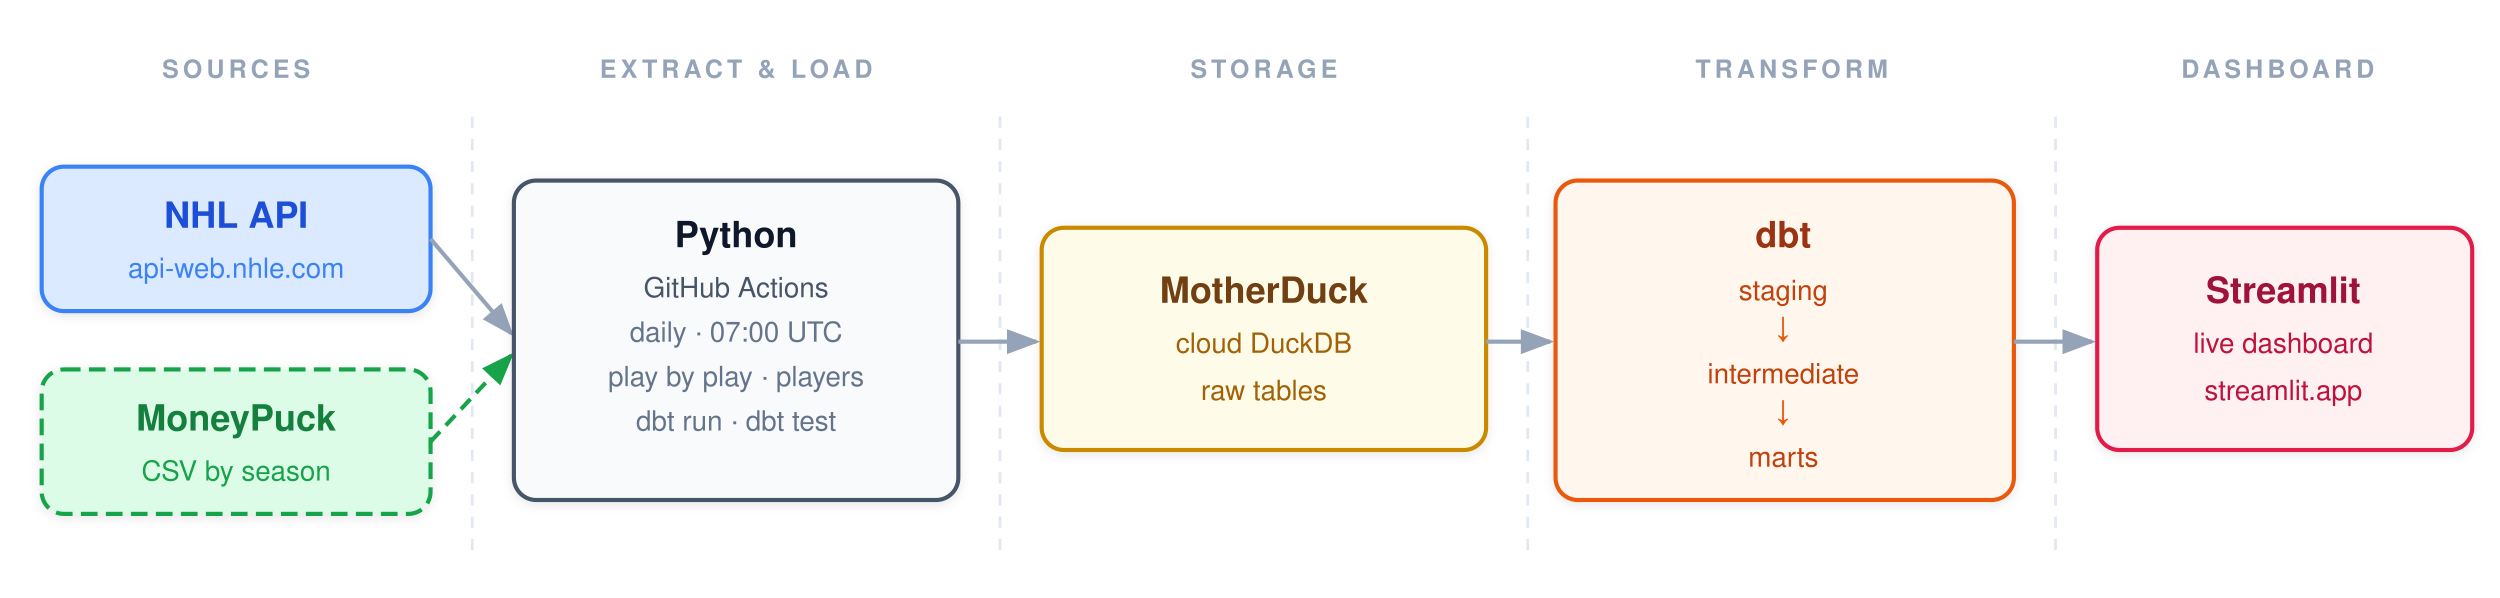
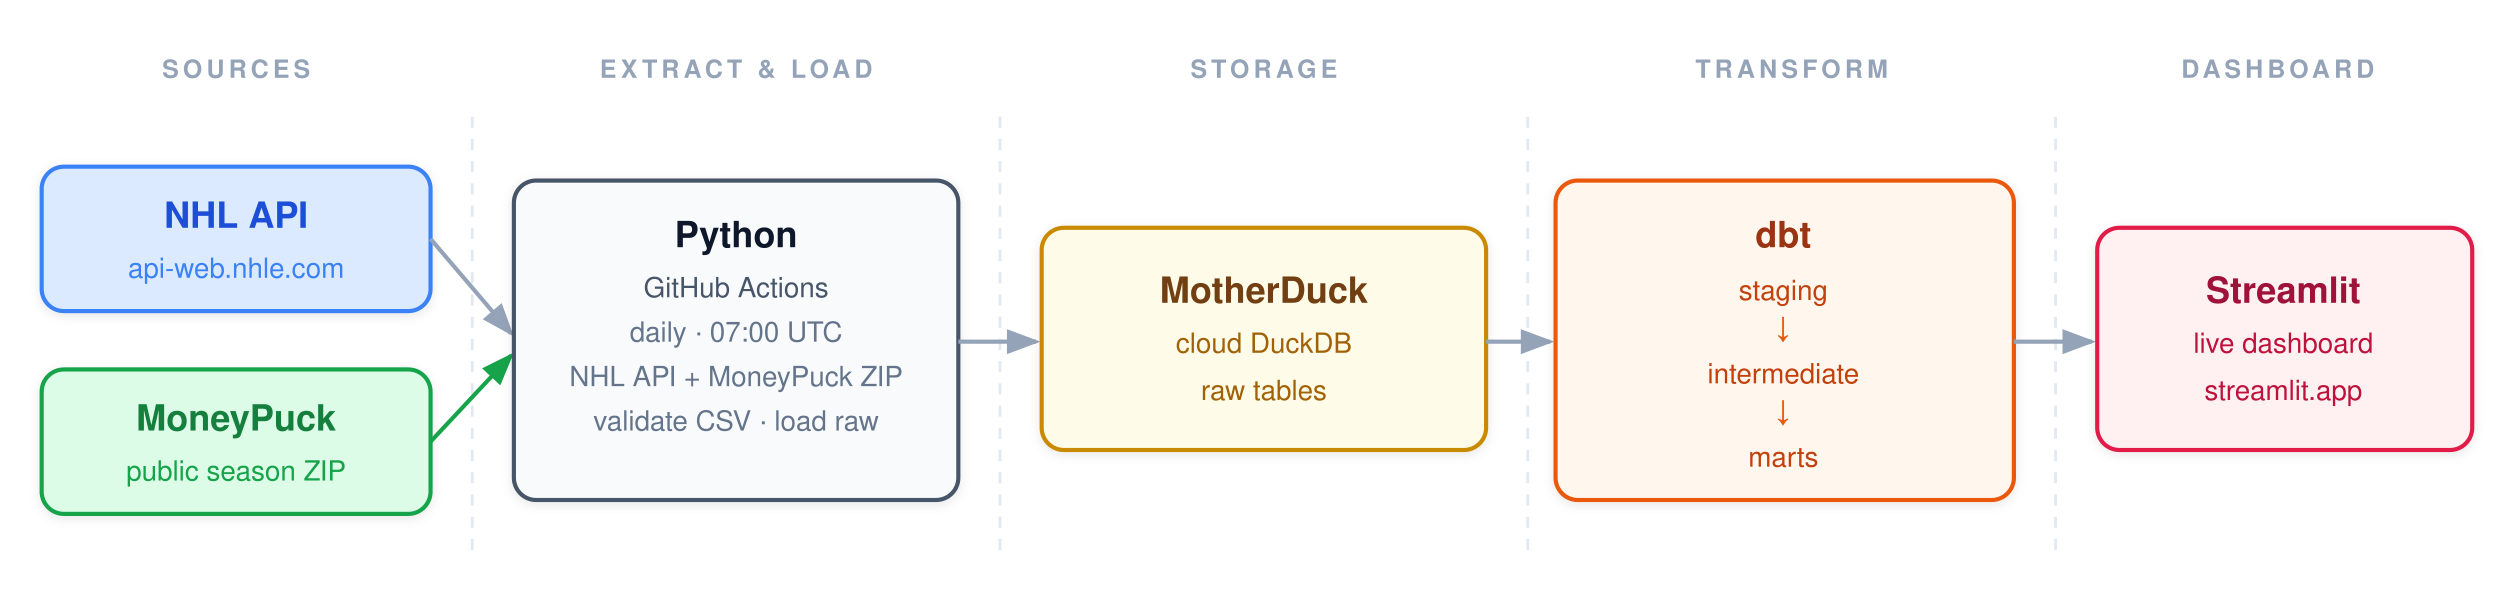
<svg xmlns="http://www.w3.org/2000/svg" width="900" height="215" viewBox="0 0 900 215" font-family="-apple-system, BlinkMacSystemFont, 'Segoe UI', Helvetica, Arial, sans-serif">
  <defs>
    <marker id="arr" markerWidth="8" markerHeight="6" refX="7" refY="3" orient="auto">
      <polygon points="0 0, 8 3, 0 6" fill="#94A3B8" />
    </marker>
    <marker id="arr-g" markerWidth="8" markerHeight="6" refX="7" refY="3" orient="auto">
      <polygon points="0 0, 8 3, 0 6" fill="#16A34A" />
    </marker>
    <filter id="sh" x="-5%" y="-10%" width="115%" height="130%">
      <feDropShadow dx="0" dy="1" stdDeviation="2" flood-color="#00000018" />
    </filter>
  </defs>
  <line x1="170" y1="42" x2="170" y2="200" stroke="#E2E8F0" stroke-width="1" stroke-dasharray="4,4" />
  <line x1="360" y1="42" x2="360" y2="200" stroke="#E2E8F0" stroke-width="1" stroke-dasharray="4,4" />
  <line x1="550" y1="42" x2="550" y2="200" stroke="#E2E8F0" stroke-width="1" stroke-dasharray="4,4" />
  <line x1="740" y1="42" x2="740" y2="200" stroke="#E2E8F0" stroke-width="1" stroke-dasharray="4,4" />
  <text x="85" y="28" text-anchor="middle" font-size="9" fill="#94A3B8" font-weight="700" letter-spacing="1.5">SOURCES</text>
  <text x="265" y="28" text-anchor="middle" font-size="9" fill="#94A3B8" font-weight="700" letter-spacing="1.5">EXTRACT &amp; LOAD</text>
  <text x="455" y="28" text-anchor="middle" font-size="9" fill="#94A3B8" font-weight="700" letter-spacing="1.5">STORAGE</text>
  <text x="645" y="28" text-anchor="middle" font-size="9" fill="#94A3B8" font-weight="700" letter-spacing="1.5">TRANSFORM</text>
  <text x="820" y="28" text-anchor="middle" font-size="9" fill="#94A3B8" font-weight="700" letter-spacing="1.5">DASHBOARD</text>
  <rect x="15" y="60" width="140" height="52" rx="8" fill="#DBEAFE" stroke="#3B82F6" stroke-width="1.5" filter="url(#sh)" />
  <text x="85" y="82" text-anchor="middle" font-size="13" font-weight="600" fill="#1D4ED8">NHL API</text>
  <text x="85" y="100" text-anchor="middle" font-size="10" fill="#3B82F6">api-web.nhle.com</text>
-   <rect x="15" y="133" width="140" height="52" rx="8" fill="#DCFCE7" stroke="#16A34A" stroke-width="1.5" stroke-dasharray="6,3" filter="url(#sh)" />
+   <rect x="15" y="133" width="140" height="52" rx="8" fill="#DCFCE7" stroke="#16A34A" stroke-width="1.5" filter="url(#sh)" />
  <text x="85" y="155" text-anchor="middle" font-size="13" font-weight="600" fill="#15803D">MoneyPuck</text>
-   <text x="85" y="173" text-anchor="middle" font-size="10" fill="#16A34A">CSV by season</text>
+   <text x="85" y="173" text-anchor="middle" font-size="10" fill="#16A34A">public season ZIP</text>
  <line x1="155" y1="86" x2="184" y2="120" stroke="#94A3B8" stroke-width="1.5" marker-end="url(#arr)" />
-   <line x1="155" y1="159" x2="184" y2="128" stroke="#16A34A" stroke-width="1.5" stroke-dasharray="5,3" marker-end="url(#arr-g)" />
+   <line x1="155" y1="159" x2="184" y2="128" stroke="#16A34A" stroke-width="1.5" marker-end="url(#arr-g)" />
  <rect x="185" y="65" width="160" height="115" rx="8" fill="#F8FAFC" stroke="#475569" stroke-width="1.5" filter="url(#sh)" />
  <text x="265" y="89" text-anchor="middle" font-size="13" font-weight="600" fill="#0F172A">Python</text>
  <text x="265" y="107" text-anchor="middle" font-size="10" fill="#475569">GitHub Actions</text>
  <text x="265" y="123" text-anchor="middle" font-size="10" fill="#64748B">daily · 07:00 UTC</text>
-   <text x="265" y="139" text-anchor="middle" font-size="10" fill="#64748B">play by play · players</text>
-   <text x="265" y="155" text-anchor="middle" font-size="10" fill="#64748B">dbt run · dbt test</text>
+   <text x="265" y="139" text-anchor="middle" font-size="10" fill="#64748B">NHL API + MoneyPuck ZIP</text>
+   <text x="265" y="155" text-anchor="middle" font-size="10" fill="#64748B">validate CSV · load raw</text>
  <line x1="345" y1="123" x2="373" y2="123" stroke="#94A3B8" stroke-width="1.5" marker-end="url(#arr)" />
  <rect x="375" y="82" width="160" height="80" rx="8" fill="#FEFCE8" stroke="#CA8A04" stroke-width="1.5" filter="url(#sh)" />
  <text x="455" y="109" text-anchor="middle" font-size="13" font-weight="600" fill="#713F12">MotherDuck</text>
  <text x="455" y="127" text-anchor="middle" font-size="10" fill="#A16207">cloud DuckDB</text>
  <text x="455" y="144" text-anchor="middle" font-size="10" fill="#A16207">raw tables</text>
  <line x1="535" y1="123" x2="558" y2="123" stroke="#94A3B8" stroke-width="1.5" marker-end="url(#arr)" />
  <rect x="560" y="65" width="165" height="115" rx="8" fill="#FFF7ED" stroke="#EA580C" stroke-width="1.5" filter="url(#sh)" />
  <text x="642" y="89" text-anchor="middle" font-size="13" font-weight="600" fill="#9A3412">dbt</text>
  <text x="642" y="108" text-anchor="middle" font-size="10" fill="#C2410C">staging</text>
  <text x="642" y="122" text-anchor="middle" font-size="11" fill="#EA580C">↓</text>
  <text x="642" y="138" text-anchor="middle" font-size="10" fill="#C2410C">intermediate</text>
  <text x="642" y="152" text-anchor="middle" font-size="11" fill="#EA580C">↓</text>
  <text x="642" y="168" text-anchor="middle" font-size="10" fill="#C2410C">marts</text>
  <line x1="725" y1="123" x2="753" y2="123" stroke="#94A3B8" stroke-width="1.5" marker-end="url(#arr)" />
  <rect x="755" y="82" width="135" height="80" rx="8" fill="#FFF1F2" stroke="#E11D48" stroke-width="1.5" filter="url(#sh)" />
  <text x="822" y="109" text-anchor="middle" font-size="13" font-weight="600" fill="#9F1239">Streamlit</text>
  <text x="822" y="127" text-anchor="middle" font-size="10" fill="#BE123C">live dashboard</text>
  <text x="822" y="144" text-anchor="middle" font-size="10" fill="#BE123C">streamlit.app</text>
</svg>
